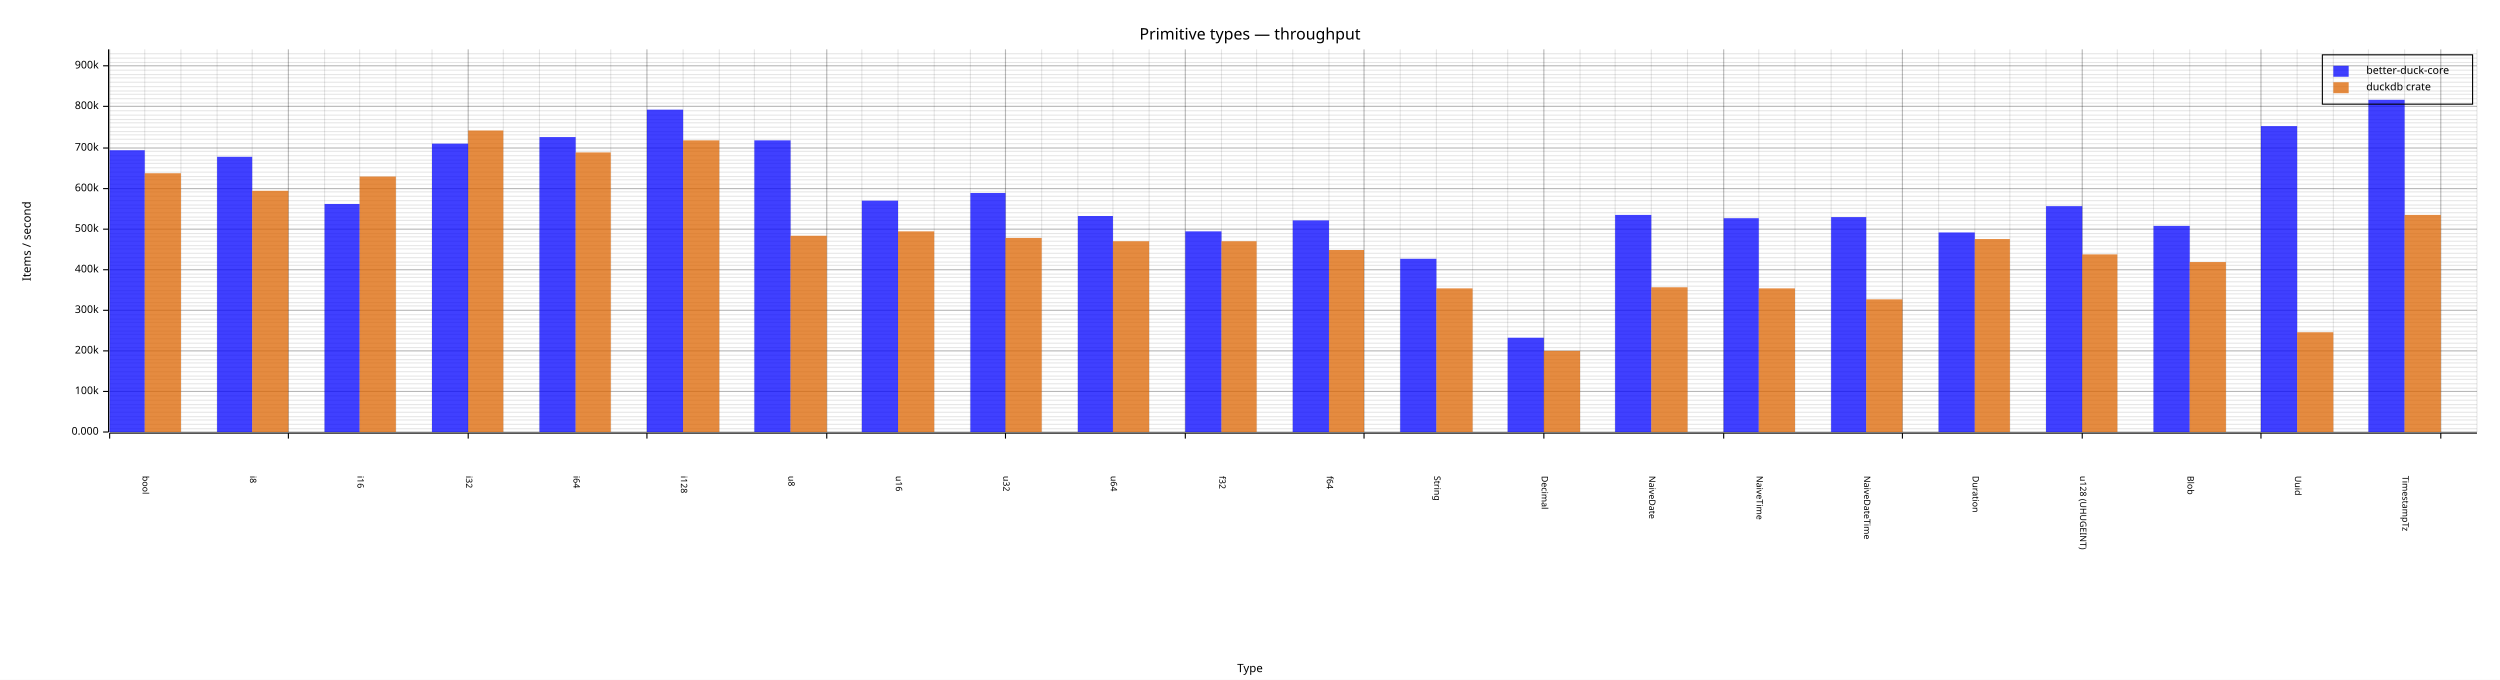
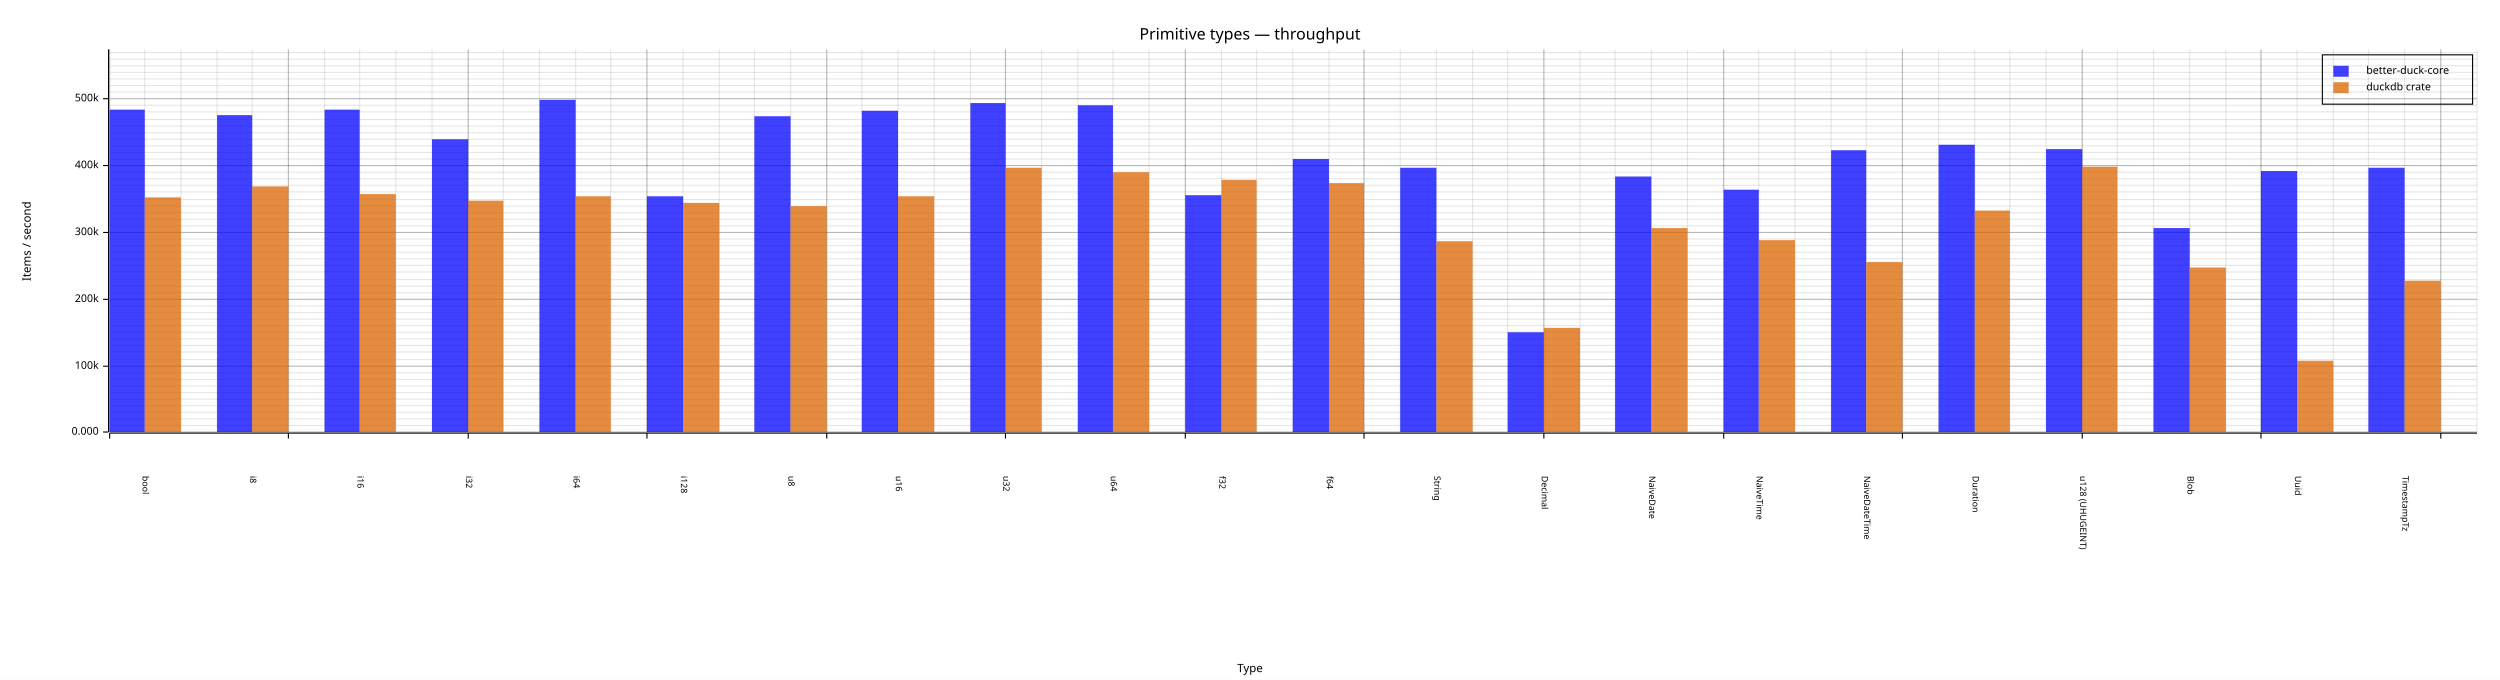
<svg xmlns="http://www.w3.org/2000/svg" width="2280" height="620" viewBox="0 0 2280 620">
  <rect x="0" y="0" width="2280" height="620" opacity="1" fill="#FFFFFF" stroke="none" />
  <text x="1140" y="25" dy="0.76em" text-anchor="middle" font-family="sans-serif" font-size="14.516" opacity="1" fill="#000000">
Primitive types — throughput
</text>
  <line opacity="0.1" stroke="#000000" stroke-width="1" x1="100" y1="394" x2="100" y2="45" />
  <line opacity="0.1" stroke="#000000" stroke-width="1" x1="132" y1="394" x2="132" y2="45" />
  <line opacity="0.1" stroke="#000000" stroke-width="1" x1="165" y1="394" x2="165" y2="45" />
  <line opacity="0.1" stroke="#000000" stroke-width="1" x1="198" y1="394" x2="198" y2="45" />
  <line opacity="0.1" stroke="#000000" stroke-width="1" x1="230" y1="394" x2="230" y2="45" />
  <line opacity="0.1" stroke="#000000" stroke-width="1" x1="263" y1="394" x2="263" y2="45" />
  <line opacity="0.1" stroke="#000000" stroke-width="1" x1="296" y1="394" x2="296" y2="45" />
  <line opacity="0.1" stroke="#000000" stroke-width="1" x1="328" y1="394" x2="328" y2="45" />
  <line opacity="0.1" stroke="#000000" stroke-width="1" x1="361" y1="394" x2="361" y2="45" />
  <line opacity="0.1" stroke="#000000" stroke-width="1" x1="394" y1="394" x2="394" y2="45" />
  <line opacity="0.1" stroke="#000000" stroke-width="1" x1="427" y1="394" x2="427" y2="45" />
  <line opacity="0.1" stroke="#000000" stroke-width="1" x1="459" y1="394" x2="459" y2="45" />
  <line opacity="0.1" stroke="#000000" stroke-width="1" x1="492" y1="394" x2="492" y2="45" />
  <line opacity="0.1" stroke="#000000" stroke-width="1" x1="525" y1="394" x2="525" y2="45" />
  <line opacity="0.1" stroke="#000000" stroke-width="1" x1="557" y1="394" x2="557" y2="45" />
  <line opacity="0.1" stroke="#000000" stroke-width="1" x1="590" y1="394" x2="590" y2="45" />
  <line opacity="0.1" stroke="#000000" stroke-width="1" x1="623" y1="394" x2="623" y2="45" />
  <line opacity="0.1" stroke="#000000" stroke-width="1" x1="656" y1="394" x2="656" y2="45" />
  <line opacity="0.1" stroke="#000000" stroke-width="1" x1="688" y1="394" x2="688" y2="45" />
  <line opacity="0.1" stroke="#000000" stroke-width="1" x1="721" y1="394" x2="721" y2="45" />
  <line opacity="0.1" stroke="#000000" stroke-width="1" x1="754" y1="394" x2="754" y2="45" />
  <line opacity="0.1" stroke="#000000" stroke-width="1" x1="786" y1="394" x2="786" y2="45" />
  <line opacity="0.1" stroke="#000000" stroke-width="1" x1="819" y1="394" x2="819" y2="45" />
  <line opacity="0.1" stroke="#000000" stroke-width="1" x1="852" y1="394" x2="852" y2="45" />
  <line opacity="0.1" stroke="#000000" stroke-width="1" x1="885" y1="394" x2="885" y2="45" />
  <line opacity="0.1" stroke="#000000" stroke-width="1" x1="917" y1="394" x2="917" y2="45" />
  <line opacity="0.1" stroke="#000000" stroke-width="1" x1="950" y1="394" x2="950" y2="45" />
  <line opacity="0.1" stroke="#000000" stroke-width="1" x1="983" y1="394" x2="983" y2="45" />
  <line opacity="0.1" stroke="#000000" stroke-width="1" x1="1015" y1="394" x2="1015" y2="45" />
  <line opacity="0.1" stroke="#000000" stroke-width="1" x1="1048" y1="394" x2="1048" y2="45" />
  <line opacity="0.1" stroke="#000000" stroke-width="1" x1="1081" y1="394" x2="1081" y2="45" />
  <line opacity="0.1" stroke="#000000" stroke-width="1" x1="1114" y1="394" x2="1114" y2="45" />
  <line opacity="0.1" stroke="#000000" stroke-width="1" x1="1146" y1="394" x2="1146" y2="45" />
  <line opacity="0.1" stroke="#000000" stroke-width="1" x1="1179" y1="394" x2="1179" y2="45" />
  <line opacity="0.1" stroke="#000000" stroke-width="1" x1="1212" y1="394" x2="1212" y2="45" />
  <line opacity="0.1" stroke="#000000" stroke-width="1" x1="1244" y1="394" x2="1244" y2="45" />
  <line opacity="0.1" stroke="#000000" stroke-width="1" x1="1277" y1="394" x2="1277" y2="45" />
  <line opacity="0.1" stroke="#000000" stroke-width="1" x1="1310" y1="394" x2="1310" y2="45" />
  <line opacity="0.1" stroke="#000000" stroke-width="1" x1="1343" y1="394" x2="1343" y2="45" />
  <line opacity="0.1" stroke="#000000" stroke-width="1" x1="1375" y1="394" x2="1375" y2="45" />
  <line opacity="0.1" stroke="#000000" stroke-width="1" x1="1408" y1="394" x2="1408" y2="45" />
  <line opacity="0.1" stroke="#000000" stroke-width="1" x1="1441" y1="394" x2="1441" y2="45" />
  <line opacity="0.1" stroke="#000000" stroke-width="1" x1="1473" y1="394" x2="1473" y2="45" />
  <line opacity="0.1" stroke="#000000" stroke-width="1" x1="1506" y1="394" x2="1506" y2="45" />
  <line opacity="0.1" stroke="#000000" stroke-width="1" x1="1539" y1="394" x2="1539" y2="45" />
  <line opacity="0.1" stroke="#000000" stroke-width="1" x1="1572" y1="394" x2="1572" y2="45" />
  <line opacity="0.1" stroke="#000000" stroke-width="1" x1="1604" y1="394" x2="1604" y2="45" />
  <line opacity="0.1" stroke="#000000" stroke-width="1" x1="1637" y1="394" x2="1637" y2="45" />
  <line opacity="0.1" stroke="#000000" stroke-width="1" x1="1670" y1="394" x2="1670" y2="45" />
  <line opacity="0.1" stroke="#000000" stroke-width="1" x1="1702" y1="394" x2="1702" y2="45" />
  <line opacity="0.1" stroke="#000000" stroke-width="1" x1="1735" y1="394" x2="1735" y2="45" />
  <line opacity="0.1" stroke="#000000" stroke-width="1" x1="1768" y1="394" x2="1768" y2="45" />
  <line opacity="0.1" stroke="#000000" stroke-width="1" x1="1801" y1="394" x2="1801" y2="45" />
  <line opacity="0.1" stroke="#000000" stroke-width="1" x1="1833" y1="394" x2="1833" y2="45" />
  <line opacity="0.1" stroke="#000000" stroke-width="1" x1="1866" y1="394" x2="1866" y2="45" />
  <line opacity="0.1" stroke="#000000" stroke-width="1" x1="1899" y1="394" x2="1899" y2="45" />
  <line opacity="0.1" stroke="#000000" stroke-width="1" x1="1931" y1="394" x2="1931" y2="45" />
  <line opacity="0.1" stroke="#000000" stroke-width="1" x1="1964" y1="394" x2="1964" y2="45" />
  <line opacity="0.1" stroke="#000000" stroke-width="1" x1="1997" y1="394" x2="1997" y2="45" />
  <line opacity="0.1" stroke="#000000" stroke-width="1" x1="2030" y1="394" x2="2030" y2="45" />
  <line opacity="0.1" stroke="#000000" stroke-width="1" x1="2062" y1="394" x2="2062" y2="45" />
  <line opacity="0.1" stroke="#000000" stroke-width="1" x1="2095" y1="394" x2="2095" y2="45" />
  <line opacity="0.1" stroke="#000000" stroke-width="1" x1="2128" y1="394" x2="2128" y2="45" />
  <line opacity="0.1" stroke="#000000" stroke-width="1" x1="2160" y1="394" x2="2160" y2="45" />
  <line opacity="0.1" stroke="#000000" stroke-width="1" x1="2193" y1="394" x2="2193" y2="45" />
  <line opacity="0.1" stroke="#000000" stroke-width="1" x1="2226" y1="394" x2="2226" y2="45" />
  <line opacity="0.1" stroke="#000000" stroke-width="1" x1="2259" y1="394" x2="2259" y2="45" />
  <line opacity="0.1" stroke="#000000" stroke-width="1" x1="100" y1="394" x2="2259" y2="394" />
-   <line opacity="0.1" stroke="#000000" stroke-width="1" x1="100" y1="391" x2="2259" y2="391" />
-   <line opacity="0.1" stroke="#000000" stroke-width="1" x1="100" y1="387" x2="2259" y2="387" />
-   <line opacity="0.1" stroke="#000000" stroke-width="1" x1="100" y1="383" x2="2259" y2="383" />
-   <line opacity="0.1" stroke="#000000" stroke-width="1" x1="100" y1="380" x2="2259" y2="380" />
+   <line opacity="0.1" stroke="#000000" stroke-width="1" x1="100" y1="388" x2="2259" y2="388" />
+   <line opacity="0.1" stroke="#000000" stroke-width="1" x1="100" y1="382" x2="2259" y2="382" />
  <line opacity="0.1" stroke="#000000" stroke-width="1" x1="100" y1="376" x2="2259" y2="376" />
-   <line opacity="0.1" stroke="#000000" stroke-width="1" x1="100" y1="372" x2="2259" y2="372" />
-   <line opacity="0.1" stroke="#000000" stroke-width="1" x1="100" y1="369" x2="2259" y2="369" />
-   <line opacity="0.1" stroke="#000000" stroke-width="1" x1="100" y1="365" x2="2259" y2="365" />
-   <line opacity="0.1" stroke="#000000" stroke-width="1" x1="100" y1="361" x2="2259" y2="361" />
-   <line opacity="0.1" stroke="#000000" stroke-width="1" x1="100" y1="357" x2="2259" y2="357" />
-   <line opacity="0.1" stroke="#000000" stroke-width="1" x1="100" y1="354" x2="2259" y2="354" />
-   <line opacity="0.1" stroke="#000000" stroke-width="1" x1="100" y1="350" x2="2259" y2="350" />
+   <line opacity="0.1" stroke="#000000" stroke-width="1" x1="100" y1="370" x2="2259" y2="370" />
+   <line opacity="0.1" stroke="#000000" stroke-width="1" x1="100" y1="364" x2="2259" y2="364" />
+   <line opacity="0.1" stroke="#000000" stroke-width="1" x1="100" y1="358" x2="2259" y2="358" />
+   <line opacity="0.1" stroke="#000000" stroke-width="1" x1="100" y1="352" x2="2259" y2="352" />
  <line opacity="0.1" stroke="#000000" stroke-width="1" x1="100" y1="346" x2="2259" y2="346" />
-   <line opacity="0.1" stroke="#000000" stroke-width="1" x1="100" y1="343" x2="2259" y2="343" />
-   <line opacity="0.1" stroke="#000000" stroke-width="1" x1="100" y1="339" x2="2259" y2="339" />
-   <line opacity="0.1" stroke="#000000" stroke-width="1" x1="100" y1="335" x2="2259" y2="335" />
-   <line opacity="0.1" stroke="#000000" stroke-width="1" x1="100" y1="331" x2="2259" y2="331" />
+   <line opacity="0.1" stroke="#000000" stroke-width="1" x1="100" y1="340" x2="2259" y2="340" />
+   <line opacity="0.1" stroke="#000000" stroke-width="1" x1="100" y1="334" x2="2259" y2="334" />
  <line opacity="0.1" stroke="#000000" stroke-width="1" x1="100" y1="328" x2="2259" y2="328" />
-   <line opacity="0.1" stroke="#000000" stroke-width="1" x1="100" y1="324" x2="2259" y2="324" />
-   <line opacity="0.1" stroke="#000000" stroke-width="1" x1="100" y1="320" x2="2259" y2="320" />
-   <line opacity="0.1" stroke="#000000" stroke-width="1" x1="100" y1="317" x2="2259" y2="317" />
-   <line opacity="0.1" stroke="#000000" stroke-width="1" x1="100" y1="313" x2="2259" y2="313" />
+   <line opacity="0.1" stroke="#000000" stroke-width="1" x1="100" y1="321" x2="2259" y2="321" />
+   <line opacity="0.1" stroke="#000000" stroke-width="1" x1="100" y1="315" x2="2259" y2="315" />
  <line opacity="0.1" stroke="#000000" stroke-width="1" x1="100" y1="309" x2="2259" y2="309" />
-   <line opacity="0.1" stroke="#000000" stroke-width="1" x1="100" y1="305" x2="2259" y2="305" />
-   <line opacity="0.1" stroke="#000000" stroke-width="1" x1="100" y1="302" x2="2259" y2="302" />
-   <line opacity="0.1" stroke="#000000" stroke-width="1" x1="100" y1="298" x2="2259" y2="298" />
-   <line opacity="0.1" stroke="#000000" stroke-width="1" x1="100" y1="294" x2="2259" y2="294" />
+   <line opacity="0.1" stroke="#000000" stroke-width="1" x1="100" y1="303" x2="2259" y2="303" />
+   <line opacity="0.1" stroke="#000000" stroke-width="1" x1="100" y1="297" x2="2259" y2="297" />
  <line opacity="0.1" stroke="#000000" stroke-width="1" x1="100" y1="291" x2="2259" y2="291" />
-   <line opacity="0.1" stroke="#000000" stroke-width="1" x1="100" y1="287" x2="2259" y2="287" />
-   <line opacity="0.1" stroke="#000000" stroke-width="1" x1="100" y1="283" x2="2259" y2="283" />
+   <line opacity="0.1" stroke="#000000" stroke-width="1" x1="100" y1="285" x2="2259" y2="285" />
  <line opacity="0.1" stroke="#000000" stroke-width="1" x1="100" y1="279" x2="2259" y2="279" />
-   <line opacity="0.1" stroke="#000000" stroke-width="1" x1="100" y1="276" x2="2259" y2="276" />
-   <line opacity="0.1" stroke="#000000" stroke-width="1" x1="100" y1="272" x2="2259" y2="272" />
-   <line opacity="0.1" stroke="#000000" stroke-width="1" x1="100" y1="268" x2="2259" y2="268" />
-   <line opacity="0.1" stroke="#000000" stroke-width="1" x1="100" y1="265" x2="2259" y2="265" />
+   <line opacity="0.1" stroke="#000000" stroke-width="1" x1="100" y1="273" x2="2259" y2="273" />
+   <line opacity="0.1" stroke="#000000" stroke-width="1" x1="100" y1="267" x2="2259" y2="267" />
  <line opacity="0.1" stroke="#000000" stroke-width="1" x1="100" y1="261" x2="2259" y2="261" />
-   <line opacity="0.1" stroke="#000000" stroke-width="1" x1="100" y1="257" x2="2259" y2="257" />
-   <line opacity="0.1" stroke="#000000" stroke-width="1" x1="100" y1="253" x2="2259" y2="253" />
-   <line opacity="0.1" stroke="#000000" stroke-width="1" x1="100" y1="250" x2="2259" y2="250" />
-   <line opacity="0.1" stroke="#000000" stroke-width="1" x1="100" y1="246" x2="2259" y2="246" />
+   <line opacity="0.1" stroke="#000000" stroke-width="1" x1="100" y1="255" x2="2259" y2="255" />
+   <line opacity="0.1" stroke="#000000" stroke-width="1" x1="100" y1="248" x2="2259" y2="248" />
  <line opacity="0.1" stroke="#000000" stroke-width="1" x1="100" y1="242" x2="2259" y2="242" />
-   <line opacity="0.1" stroke="#000000" stroke-width="1" x1="100" y1="239" x2="2259" y2="239" />
-   <line opacity="0.1" stroke="#000000" stroke-width="1" x1="100" y1="235" x2="2259" y2="235" />
-   <line opacity="0.1" stroke="#000000" stroke-width="1" x1="100" y1="231" x2="2259" y2="231" />
-   <line opacity="0.1" stroke="#000000" stroke-width="1" x1="100" y1="227" x2="2259" y2="227" />
+   <line opacity="0.1" stroke="#000000" stroke-width="1" x1="100" y1="236" x2="2259" y2="236" />
+   <line opacity="0.1" stroke="#000000" stroke-width="1" x1="100" y1="230" x2="2259" y2="230" />
  <line opacity="0.1" stroke="#000000" stroke-width="1" x1="100" y1="224" x2="2259" y2="224" />
-   <line opacity="0.1" stroke="#000000" stroke-width="1" x1="100" y1="220" x2="2259" y2="220" />
-   <line opacity="0.1" stroke="#000000" stroke-width="1" x1="100" y1="216" x2="2259" y2="216" />
-   <line opacity="0.1" stroke="#000000" stroke-width="1" x1="100" y1="213" x2="2259" y2="213" />
-   <line opacity="0.1" stroke="#000000" stroke-width="1" x1="100" y1="209" x2="2259" y2="209" />
-   <line opacity="0.1" stroke="#000000" stroke-width="1" x1="100" y1="205" x2="2259" y2="205" />
-   <line opacity="0.1" stroke="#000000" stroke-width="1" x1="100" y1="201" x2="2259" y2="201" />
-   <line opacity="0.1" stroke="#000000" stroke-width="1" x1="100" y1="198" x2="2259" y2="198" />
+   <line opacity="0.1" stroke="#000000" stroke-width="1" x1="100" y1="218" x2="2259" y2="218" />
+   <line opacity="0.1" stroke="#000000" stroke-width="1" x1="100" y1="212" x2="2259" y2="212" />
+   <line opacity="0.1" stroke="#000000" stroke-width="1" x1="100" y1="206" x2="2259" y2="206" />
+   <line opacity="0.1" stroke="#000000" stroke-width="1" x1="100" y1="200" x2="2259" y2="200" />
  <line opacity="0.1" stroke="#000000" stroke-width="1" x1="100" y1="194" x2="2259" y2="194" />
-   <line opacity="0.1" stroke="#000000" stroke-width="1" x1="100" y1="190" x2="2259" y2="190" />
-   <line opacity="0.1" stroke="#000000" stroke-width="1" x1="100" y1="187" x2="2259" y2="187" />
-   <line opacity="0.1" stroke="#000000" stroke-width="1" x1="100" y1="183" x2="2259" y2="183" />
-   <line opacity="0.1" stroke="#000000" stroke-width="1" x1="100" y1="179" x2="2259" y2="179" />
+   <line opacity="0.1" stroke="#000000" stroke-width="1" x1="100" y1="188" x2="2259" y2="188" />
+   <line opacity="0.1" stroke="#000000" stroke-width="1" x1="100" y1="182" x2="2259" y2="182" />
  <line opacity="0.1" stroke="#000000" stroke-width="1" x1="100" y1="175" x2="2259" y2="175" />
-   <line opacity="0.1" stroke="#000000" stroke-width="1" x1="100" y1="172" x2="2259" y2="172" />
-   <line opacity="0.1" stroke="#000000" stroke-width="1" x1="100" y1="168" x2="2259" y2="168" />
-   <line opacity="0.1" stroke="#000000" stroke-width="1" x1="100" y1="164" x2="2259" y2="164" />
-   <line opacity="0.1" stroke="#000000" stroke-width="1" x1="100" y1="161" x2="2259" y2="161" />
+   <line opacity="0.1" stroke="#000000" stroke-width="1" x1="100" y1="169" x2="2259" y2="169" />
+   <line opacity="0.1" stroke="#000000" stroke-width="1" x1="100" y1="163" x2="2259" y2="163" />
  <line opacity="0.1" stroke="#000000" stroke-width="1" x1="100" y1="157" x2="2259" y2="157" />
-   <line opacity="0.1" stroke="#000000" stroke-width="1" x1="100" y1="153" x2="2259" y2="153" />
-   <line opacity="0.1" stroke="#000000" stroke-width="1" x1="100" y1="149" x2="2259" y2="149" />
-   <line opacity="0.1" stroke="#000000" stroke-width="1" x1="100" y1="146" x2="2259" y2="146" />
-   <line opacity="0.1" stroke="#000000" stroke-width="1" x1="100" y1="142" x2="2259" y2="142" />
-   <line opacity="0.1" stroke="#000000" stroke-width="1" x1="100" y1="138" x2="2259" y2="138" />
-   <line opacity="0.1" stroke="#000000" stroke-width="1" x1="100" y1="135" x2="2259" y2="135" />
-   <line opacity="0.1" stroke="#000000" stroke-width="1" x1="100" y1="131" x2="2259" y2="131" />
+   <line opacity="0.1" stroke="#000000" stroke-width="1" x1="100" y1="151" x2="2259" y2="151" />
+   <line opacity="0.1" stroke="#000000" stroke-width="1" x1="100" y1="145" x2="2259" y2="145" />
+   <line opacity="0.1" stroke="#000000" stroke-width="1" x1="100" y1="139" x2="2259" y2="139" />
+   <line opacity="0.1" stroke="#000000" stroke-width="1" x1="100" y1="133" x2="2259" y2="133" />
  <line opacity="0.1" stroke="#000000" stroke-width="1" x1="100" y1="127" x2="2259" y2="127" />
-   <line opacity="0.1" stroke="#000000" stroke-width="1" x1="100" y1="123" x2="2259" y2="123" />
-   <line opacity="0.1" stroke="#000000" stroke-width="1" x1="100" y1="120" x2="2259" y2="120" />
-   <line opacity="0.1" stroke="#000000" stroke-width="1" x1="100" y1="116" x2="2259" y2="116" />
-   <line opacity="0.1" stroke="#000000" stroke-width="1" x1="100" y1="112" x2="2259" y2="112" />
+   <line opacity="0.1" stroke="#000000" stroke-width="1" x1="100" y1="121" x2="2259" y2="121" />
+   <line opacity="0.1" stroke="#000000" stroke-width="1" x1="100" y1="115" x2="2259" y2="115" />
  <line opacity="0.1" stroke="#000000" stroke-width="1" x1="100" y1="109" x2="2259" y2="109" />
-   <line opacity="0.1" stroke="#000000" stroke-width="1" x1="100" y1="105" x2="2259" y2="105" />
-   <line opacity="0.1" stroke="#000000" stroke-width="1" x1="100" y1="101" x2="2259" y2="101" />
-   <line opacity="0.1" stroke="#000000" stroke-width="1" x1="100" y1="97" x2="2259" y2="97" />
-   <line opacity="0.1" stroke="#000000" stroke-width="1" x1="100" y1="94" x2="2259" y2="94" />
+   <line opacity="0.1" stroke="#000000" stroke-width="1" x1="100" y1="102" x2="2259" y2="102" />
+   <line opacity="0.1" stroke="#000000" stroke-width="1" x1="100" y1="96" x2="2259" y2="96" />
  <line opacity="0.1" stroke="#000000" stroke-width="1" x1="100" y1="90" x2="2259" y2="90" />
-   <line opacity="0.1" stroke="#000000" stroke-width="1" x1="100" y1="86" x2="2259" y2="86" />
-   <line opacity="0.1" stroke="#000000" stroke-width="1" x1="100" y1="83" x2="2259" y2="83" />
-   <line opacity="0.1" stroke="#000000" stroke-width="1" x1="100" y1="79" x2="2259" y2="79" />
-   <line opacity="0.1" stroke="#000000" stroke-width="1" x1="100" y1="75" x2="2259" y2="75" />
-   <line opacity="0.1" stroke="#000000" stroke-width="1" x1="100" y1="71" x2="2259" y2="71" />
-   <line opacity="0.1" stroke="#000000" stroke-width="1" x1="100" y1="68" x2="2259" y2="68" />
-   <line opacity="0.1" stroke="#000000" stroke-width="1" x1="100" y1="64" x2="2259" y2="64" />
+   <line opacity="0.1" stroke="#000000" stroke-width="1" x1="100" y1="84" x2="2259" y2="84" />
+   <line opacity="0.1" stroke="#000000" stroke-width="1" x1="100" y1="78" x2="2259" y2="78" />
+   <line opacity="0.1" stroke="#000000" stroke-width="1" x1="100" y1="72" x2="2259" y2="72" />
+   <line opacity="0.1" stroke="#000000" stroke-width="1" x1="100" y1="66" x2="2259" y2="66" />
  <line opacity="0.1" stroke="#000000" stroke-width="1" x1="100" y1="60" x2="2259" y2="60" />
-   <line opacity="0.1" stroke="#000000" stroke-width="1" x1="100" y1="57" x2="2259" y2="57" />
-   <line opacity="0.1" stroke="#000000" stroke-width="1" x1="100" y1="53" x2="2259" y2="53" />
-   <line opacity="0.1" stroke="#000000" stroke-width="1" x1="100" y1="49" x2="2259" y2="49" />
+   <line opacity="0.1" stroke="#000000" stroke-width="1" x1="100" y1="54" x2="2259" y2="54" />
+   <line opacity="0.1" stroke="#000000" stroke-width="1" x1="100" y1="48" x2="2259" y2="48" />
  <text x="20" y="220" dy="0.76em" text-anchor="middle" font-family="sans-serif" font-size="10.484" opacity="1" fill="#000000" transform="rotate(270, 20, 220)">
Items / second
</text>
  <line opacity="0.2" stroke="#000000" stroke-width="1" x1="100" y1="394" x2="100" y2="45" />
  <line opacity="0.2" stroke="#000000" stroke-width="1" x1="263" y1="394" x2="263" y2="45" />
  <line opacity="0.2" stroke="#000000" stroke-width="1" x1="427" y1="394" x2="427" y2="45" />
  <line opacity="0.2" stroke="#000000" stroke-width="1" x1="590" y1="394" x2="590" y2="45" />
  <line opacity="0.2" stroke="#000000" stroke-width="1" x1="754" y1="394" x2="754" y2="45" />
  <line opacity="0.2" stroke="#000000" stroke-width="1" x1="917" y1="394" x2="917" y2="45" />
  <line opacity="0.2" stroke="#000000" stroke-width="1" x1="1081" y1="394" x2="1081" y2="45" />
  <line opacity="0.2" stroke="#000000" stroke-width="1" x1="1244" y1="394" x2="1244" y2="45" />
  <line opacity="0.2" stroke="#000000" stroke-width="1" x1="1408" y1="394" x2="1408" y2="45" />
  <line opacity="0.2" stroke="#000000" stroke-width="1" x1="1572" y1="394" x2="1572" y2="45" />
  <line opacity="0.2" stroke="#000000" stroke-width="1" x1="1735" y1="394" x2="1735" y2="45" />
  <line opacity="0.2" stroke="#000000" stroke-width="1" x1="1899" y1="394" x2="1899" y2="45" />
  <line opacity="0.2" stroke="#000000" stroke-width="1" x1="2062" y1="394" x2="2062" y2="45" />
  <line opacity="0.2" stroke="#000000" stroke-width="1" x1="2226" y1="394" x2="2226" y2="45" />
  <line opacity="0.2" stroke="#000000" stroke-width="1" x1="100" y1="394" x2="2259" y2="394" />
-   <line opacity="0.2" stroke="#000000" stroke-width="1" x1="100" y1="357" x2="2259" y2="357" />
-   <line opacity="0.2" stroke="#000000" stroke-width="1" x1="100" y1="320" x2="2259" y2="320" />
-   <line opacity="0.2" stroke="#000000" stroke-width="1" x1="100" y1="283" x2="2259" y2="283" />
-   <line opacity="0.2" stroke="#000000" stroke-width="1" x1="100" y1="246" x2="2259" y2="246" />
-   <line opacity="0.2" stroke="#000000" stroke-width="1" x1="100" y1="209" x2="2259" y2="209" />
-   <line opacity="0.2" stroke="#000000" stroke-width="1" x1="100" y1="172" x2="2259" y2="172" />
-   <line opacity="0.2" stroke="#000000" stroke-width="1" x1="100" y1="135" x2="2259" y2="135" />
-   <line opacity="0.2" stroke="#000000" stroke-width="1" x1="100" y1="97" x2="2259" y2="97" />
-   <line opacity="0.2" stroke="#000000" stroke-width="1" x1="100" y1="60" x2="2259" y2="60" />
+   <line opacity="0.2" stroke="#000000" stroke-width="1" x1="100" y1="334" x2="2259" y2="334" />
+   <line opacity="0.2" stroke="#000000" stroke-width="1" x1="100" y1="273" x2="2259" y2="273" />
+   <line opacity="0.2" stroke="#000000" stroke-width="1" x1="100" y1="212" x2="2259" y2="212" />
+   <line opacity="0.2" stroke="#000000" stroke-width="1" x1="100" y1="151" x2="2259" y2="151" />
+   <line opacity="0.2" stroke="#000000" stroke-width="1" x1="100" y1="90" x2="2259" y2="90" />
  <polyline fill="none" opacity="1" stroke="#000000" stroke-width="1" points="99,45 99,394 " />
  <text x="90" y="394" dy="0.5ex" text-anchor="end" font-family="sans-serif" font-size="9.677" opacity="1" fill="#000000">
0.000
</text>
  <polyline fill="none" opacity="1" stroke="#000000" stroke-width="1" points="94,394 99,394 " />
-   <text x="90" y="357" dy="0.5ex" text-anchor="end" font-family="sans-serif" font-size="9.677" opacity="1" fill="#000000">
+   <text x="90" y="334" dy="0.5ex" text-anchor="end" font-family="sans-serif" font-size="9.677" opacity="1" fill="#000000">
100k
</text>
-   <polyline fill="none" opacity="1" stroke="#000000" stroke-width="1" points="94,357 99,357 " />
-   <text x="90" y="320" dy="0.5ex" text-anchor="end" font-family="sans-serif" font-size="9.677" opacity="1" fill="#000000">
+   <polyline fill="none" opacity="1" stroke="#000000" stroke-width="1" points="94,334 99,334 " />
+   <text x="90" y="273" dy="0.5ex" text-anchor="end" font-family="sans-serif" font-size="9.677" opacity="1" fill="#000000">
200k
</text>
-   <polyline fill="none" opacity="1" stroke="#000000" stroke-width="1" points="94,320 99,320 " />
-   <text x="90" y="283" dy="0.5ex" text-anchor="end" font-family="sans-serif" font-size="9.677" opacity="1" fill="#000000">
+   <polyline fill="none" opacity="1" stroke="#000000" stroke-width="1" points="94,273 99,273 " />
+   <text x="90" y="212" dy="0.5ex" text-anchor="end" font-family="sans-serif" font-size="9.677" opacity="1" fill="#000000">
300k
</text>
-   <polyline fill="none" opacity="1" stroke="#000000" stroke-width="1" points="94,283 99,283 " />
-   <text x="90" y="246" dy="0.5ex" text-anchor="end" font-family="sans-serif" font-size="9.677" opacity="1" fill="#000000">
+   <polyline fill="none" opacity="1" stroke="#000000" stroke-width="1" points="94,212 99,212 " />
+   <text x="90" y="151" dy="0.5ex" text-anchor="end" font-family="sans-serif" font-size="9.677" opacity="1" fill="#000000">
400k
</text>
-   <polyline fill="none" opacity="1" stroke="#000000" stroke-width="1" points="94,246 99,246 " />
-   <text x="90" y="209" dy="0.5ex" text-anchor="end" font-family="sans-serif" font-size="9.677" opacity="1" fill="#000000">
+   <polyline fill="none" opacity="1" stroke="#000000" stroke-width="1" points="94,151 99,151 " />
+   <text x="90" y="90" dy="0.5ex" text-anchor="end" font-family="sans-serif" font-size="9.677" opacity="1" fill="#000000">
500k
</text>
-   <polyline fill="none" opacity="1" stroke="#000000" stroke-width="1" points="94,209 99,209 " />
-   <text x="90" y="172" dy="0.5ex" text-anchor="end" font-family="sans-serif" font-size="9.677" opacity="1" fill="#000000">
- 600k
- </text>
-   <polyline fill="none" opacity="1" stroke="#000000" stroke-width="1" points="94,172 99,172 " />
-   <text x="90" y="135" dy="0.5ex" text-anchor="end" font-family="sans-serif" font-size="9.677" opacity="1" fill="#000000">
- 700k
- </text>
-   <polyline fill="none" opacity="1" stroke="#000000" stroke-width="1" points="94,135 99,135 " />
-   <text x="90" y="97" dy="0.5ex" text-anchor="end" font-family="sans-serif" font-size="9.677" opacity="1" fill="#000000">
- 800k
- </text>
-   <polyline fill="none" opacity="1" stroke="#000000" stroke-width="1" points="94,97 99,97 " />
-   <text x="90" y="60" dy="0.5ex" text-anchor="end" font-family="sans-serif" font-size="9.677" opacity="1" fill="#000000">
- 900k
- </text>
-   <polyline fill="none" opacity="1" stroke="#000000" stroke-width="1" points="94,60 99,60 " />
+   <polyline fill="none" opacity="1" stroke="#000000" stroke-width="1" points="94,90 99,90 " />
  <polyline fill="none" opacity="1" stroke="#000000" stroke-width="1" points="100,395 2259,395 " />
  <text x="100" y="405" dy="0.76em" text-anchor="middle" font-family="sans-serif" font-size="9.677" opacity="1" fill="#000000">

</text>
  <polyline fill="none" opacity="1" stroke="#000000" stroke-width="1" points="100,395 100,400 " />
  <text x="263" y="405" dy="0.76em" text-anchor="middle" font-family="sans-serif" font-size="9.677" opacity="1" fill="#000000">

</text>
  <polyline fill="none" opacity="1" stroke="#000000" stroke-width="1" points="263,395 263,400 " />
  <text x="427" y="405" dy="0.76em" text-anchor="middle" font-family="sans-serif" font-size="9.677" opacity="1" fill="#000000">

</text>
  <polyline fill="none" opacity="1" stroke="#000000" stroke-width="1" points="427,395 427,400 " />
  <text x="590" y="405" dy="0.76em" text-anchor="middle" font-family="sans-serif" font-size="9.677" opacity="1" fill="#000000">

</text>
  <polyline fill="none" opacity="1" stroke="#000000" stroke-width="1" points="590,395 590,400 " />
  <text x="754" y="405" dy="0.76em" text-anchor="middle" font-family="sans-serif" font-size="9.677" opacity="1" fill="#000000">

</text>
  <polyline fill="none" opacity="1" stroke="#000000" stroke-width="1" points="754,395 754,400 " />
  <text x="917" y="405" dy="0.76em" text-anchor="middle" font-family="sans-serif" font-size="9.677" opacity="1" fill="#000000">

</text>
  <polyline fill="none" opacity="1" stroke="#000000" stroke-width="1" points="917,395 917,400 " />
  <text x="1081" y="405" dy="0.76em" text-anchor="middle" font-family="sans-serif" font-size="9.677" opacity="1" fill="#000000">

</text>
  <polyline fill="none" opacity="1" stroke="#000000" stroke-width="1" points="1081,395 1081,400 " />
  <text x="1244" y="405" dy="0.76em" text-anchor="middle" font-family="sans-serif" font-size="9.677" opacity="1" fill="#000000">

</text>
  <polyline fill="none" opacity="1" stroke="#000000" stroke-width="1" points="1244,395 1244,400 " />
  <text x="1408" y="405" dy="0.76em" text-anchor="middle" font-family="sans-serif" font-size="9.677" opacity="1" fill="#000000">

</text>
  <polyline fill="none" opacity="1" stroke="#000000" stroke-width="1" points="1408,395 1408,400 " />
  <text x="1572" y="405" dy="0.76em" text-anchor="middle" font-family="sans-serif" font-size="9.677" opacity="1" fill="#000000">

</text>
  <polyline fill="none" opacity="1" stroke="#000000" stroke-width="1" points="1572,395 1572,400 " />
  <text x="1735" y="405" dy="0.76em" text-anchor="middle" font-family="sans-serif" font-size="9.677" opacity="1" fill="#000000">

</text>
  <polyline fill="none" opacity="1" stroke="#000000" stroke-width="1" points="1735,395 1735,400 " />
  <text x="1899" y="405" dy="0.76em" text-anchor="middle" font-family="sans-serif" font-size="9.677" opacity="1" fill="#000000">

</text>
  <polyline fill="none" opacity="1" stroke="#000000" stroke-width="1" points="1899,395 1899,400 " />
  <text x="2062" y="405" dy="0.76em" text-anchor="middle" font-family="sans-serif" font-size="9.677" opacity="1" fill="#000000">

</text>
  <polyline fill="none" opacity="1" stroke="#000000" stroke-width="1" points="2062,395 2062,400 " />
  <text x="2226" y="405" dy="0.76em" text-anchor="middle" font-family="sans-serif" font-size="9.677" opacity="1" fill="#000000">

</text>
  <polyline fill="none" opacity="1" stroke="#000000" stroke-width="1" points="2226,395 2226,400 " />
-   <rect x="100" y="137" width="32" height="257" opacity="0.75" fill="#0000FF" stroke="none" />
-   <rect x="198" y="143" width="32" height="251" opacity="0.75" fill="#0000FF" stroke="none" />
-   <rect x="296" y="186" width="32" height="208" opacity="0.75" fill="#0000FF" stroke="none" />
-   <rect x="394" y="131" width="33" height="263" opacity="0.75" fill="#0000FF" stroke="none" />
-   <rect x="492" y="125" width="33" height="269" opacity="0.75" fill="#0000FF" stroke="none" />
-   <rect x="590" y="100" width="33" height="294" opacity="0.75" fill="#0000FF" stroke="none" />
-   <rect x="688" y="128" width="33" height="266" opacity="0.75" fill="#0000FF" stroke="none" />
-   <rect x="786" y="183" width="33" height="211" opacity="0.75" fill="#0000FF" stroke="none" />
-   <rect x="885" y="176" width="32" height="218" opacity="0.75" fill="#0000FF" stroke="none" />
-   <rect x="983" y="197" width="32" height="197" opacity="0.75" fill="#0000FF" stroke="none" />
-   <rect x="1081" y="211" width="33" height="183" opacity="0.75" fill="#0000FF" stroke="none" />
-   <rect x="1179" y="201" width="33" height="193" opacity="0.75" fill="#0000FF" stroke="none" />
-   <rect x="1277" y="236" width="33" height="158" opacity="0.75" fill="#0000FF" stroke="none" />
-   <rect x="1375" y="308" width="33" height="86" opacity="0.75" fill="#0000FF" stroke="none" />
-   <rect x="1473" y="196" width="33" height="198" opacity="0.75" fill="#0000FF" stroke="none" />
-   <rect x="1572" y="199" width="32" height="195" opacity="0.75" fill="#0000FF" stroke="none" />
-   <rect x="1670" y="198" width="32" height="196" opacity="0.75" fill="#0000FF" stroke="none" />
-   <rect x="1768" y="212" width="33" height="182" opacity="0.75" fill="#0000FF" stroke="none" />
-   <rect x="1866" y="188" width="33" height="206" opacity="0.75" fill="#0000FF" stroke="none" />
-   <rect x="1964" y="206" width="33" height="188" opacity="0.75" fill="#0000FF" stroke="none" />
-   <rect x="2062" y="115" width="33" height="279" opacity="0.75" fill="#0000FF" stroke="none" />
-   <rect x="2160" y="91" width="33" height="303" opacity="0.75" fill="#0000FF" stroke="none" />
-   <rect x="132" y="158" width="33" height="236" opacity="0.75" fill="#DC6400" stroke="none" />
-   <rect x="230" y="174" width="33" height="220" opacity="0.75" fill="#DC6400" stroke="none" />
-   <rect x="328" y="161" width="33" height="233" opacity="0.75" fill="#DC6400" stroke="none" />
-   <rect x="427" y="119" width="32" height="275" opacity="0.75" fill="#DC6400" stroke="none" />
-   <rect x="525" y="139" width="32" height="255" opacity="0.75" fill="#DC6400" stroke="none" />
-   <rect x="623" y="128" width="33" height="266" opacity="0.75" fill="#DC6400" stroke="none" />
-   <rect x="721" y="215" width="33" height="179" opacity="0.75" fill="#DC6400" stroke="none" />
-   <rect x="819" y="211" width="33" height="183" opacity="0.75" fill="#DC6400" stroke="none" />
-   <rect x="917" y="217" width="33" height="177" opacity="0.75" fill="#DC6400" stroke="none" />
-   <rect x="1015" y="220" width="33" height="174" opacity="0.75" fill="#DC6400" stroke="none" />
-   <rect x="1114" y="220" width="32" height="174" opacity="0.75" fill="#DC6400" stroke="none" />
-   <rect x="1212" y="228" width="32" height="166" opacity="0.75" fill="#DC6400" stroke="none" />
-   <rect x="1310" y="263" width="33" height="131" opacity="0.75" fill="#DC6400" stroke="none" />
-   <rect x="1408" y="320" width="33" height="74" opacity="0.75" fill="#DC6400" stroke="none" />
-   <rect x="1506" y="262" width="33" height="132" opacity="0.75" fill="#DC6400" stroke="none" />
-   <rect x="1604" y="263" width="33" height="131" opacity="0.75" fill="#DC6400" stroke="none" />
-   <rect x="1702" y="273" width="33" height="121" opacity="0.75" fill="#DC6400" stroke="none" />
-   <rect x="1801" y="218" width="32" height="176" opacity="0.75" fill="#DC6400" stroke="none" />
-   <rect x="1899" y="232" width="32" height="162" opacity="0.75" fill="#DC6400" stroke="none" />
-   <rect x="1997" y="239" width="33" height="155" opacity="0.75" fill="#DC6400" stroke="none" />
-   <rect x="2095" y="303" width="33" height="91" opacity="0.75" fill="#DC6400" stroke="none" />
-   <rect x="2193" y="196" width="33" height="198" opacity="0.75" fill="#DC6400" stroke="none" />
+   <rect x="100" y="100" width="32" height="294" opacity="0.75" fill="#0000FF" stroke="none" />
+   <rect x="198" y="105" width="32" height="289" opacity="0.75" fill="#0000FF" stroke="none" />
+   <rect x="296" y="100" width="32" height="294" opacity="0.75" fill="#0000FF" stroke="none" />
+   <rect x="394" y="127" width="33" height="267" opacity="0.75" fill="#0000FF" stroke="none" />
+   <rect x="492" y="91" width="33" height="303" opacity="0.75" fill="#0000FF" stroke="none" />
+   <rect x="590" y="179" width="33" height="215" opacity="0.75" fill="#0000FF" stroke="none" />
+   <rect x="688" y="106" width="33" height="288" opacity="0.75" fill="#0000FF" stroke="none" />
+   <rect x="786" y="101" width="33" height="293" opacity="0.75" fill="#0000FF" stroke="none" />
+   <rect x="885" y="94" width="32" height="300" opacity="0.75" fill="#0000FF" stroke="none" />
+   <rect x="983" y="96" width="32" height="298" opacity="0.75" fill="#0000FF" stroke="none" />
+   <rect x="1081" y="178" width="33" height="216" opacity="0.75" fill="#0000FF" stroke="none" />
+   <rect x="1179" y="145" width="33" height="249" opacity="0.75" fill="#0000FF" stroke="none" />
+   <rect x="1277" y="153" width="33" height="241" opacity="0.75" fill="#0000FF" stroke="none" />
+   <rect x="1375" y="303" width="33" height="91" opacity="0.75" fill="#0000FF" stroke="none" />
+   <rect x="1473" y="161" width="33" height="233" opacity="0.75" fill="#0000FF" stroke="none" />
+   <rect x="1572" y="173" width="32" height="221" opacity="0.75" fill="#0000FF" stroke="none" />
+   <rect x="1670" y="137" width="32" height="257" opacity="0.75" fill="#0000FF" stroke="none" />
+   <rect x="1768" y="132" width="33" height="262" opacity="0.75" fill="#0000FF" stroke="none" />
+   <rect x="1866" y="136" width="33" height="258" opacity="0.75" fill="#0000FF" stroke="none" />
+   <rect x="1964" y="208" width="33" height="186" opacity="0.75" fill="#0000FF" stroke="none" />
+   <rect x="2062" y="156" width="33" height="238" opacity="0.75" fill="#0000FF" stroke="none" />
+   <rect x="2160" y="153" width="33" height="241" opacity="0.75" fill="#0000FF" stroke="none" />
+   <rect x="132" y="180" width="33" height="214" opacity="0.75" fill="#DC6400" stroke="none" />
+   <rect x="230" y="170" width="33" height="224" opacity="0.75" fill="#DC6400" stroke="none" />
+   <rect x="328" y="177" width="33" height="217" opacity="0.75" fill="#DC6400" stroke="none" />
+   <rect x="427" y="183" width="32" height="211" opacity="0.75" fill="#DC6400" stroke="none" />
+   <rect x="525" y="179" width="32" height="215" opacity="0.75" fill="#DC6400" stroke="none" />
+   <rect x="623" y="185" width="33" height="209" opacity="0.75" fill="#DC6400" stroke="none" />
+   <rect x="721" y="188" width="33" height="206" opacity="0.75" fill="#DC6400" stroke="none" />
+   <rect x="819" y="179" width="33" height="215" opacity="0.75" fill="#DC6400" stroke="none" />
+   <rect x="917" y="153" width="33" height="241" opacity="0.75" fill="#DC6400" stroke="none" />
+   <rect x="1015" y="157" width="33" height="237" opacity="0.75" fill="#DC6400" stroke="none" />
+   <rect x="1114" y="164" width="32" height="230" opacity="0.75" fill="#DC6400" stroke="none" />
+   <rect x="1212" y="167" width="32" height="227" opacity="0.75" fill="#DC6400" stroke="none" />
+   <rect x="1310" y="220" width="33" height="174" opacity="0.75" fill="#DC6400" stroke="none" />
+   <rect x="1408" y="299" width="33" height="95" opacity="0.75" fill="#DC6400" stroke="none" />
+   <rect x="1506" y="208" width="33" height="186" opacity="0.75" fill="#DC6400" stroke="none" />
+   <rect x="1604" y="219" width="33" height="175" opacity="0.75" fill="#DC6400" stroke="none" />
+   <rect x="1702" y="239" width="33" height="155" opacity="0.75" fill="#DC6400" stroke="none" />
+   <rect x="1801" y="192" width="32" height="202" opacity="0.75" fill="#DC6400" stroke="none" />
+   <rect x="1899" y="152" width="32" height="242" opacity="0.75" fill="#DC6400" stroke="none" />
+   <rect x="1997" y="244" width="33" height="150" opacity="0.75" fill="#DC6400" stroke="none" />
+   <rect x="2095" y="329" width="33" height="65" opacity="0.75" fill="#DC6400" stroke="none" />
+   <rect x="2193" y="256" width="33" height="138" opacity="0.75" fill="#DC6400" stroke="none" />
  <rect x="2118" y="50" width="137" height="45" opacity="1" fill="none" stroke="#000000" />
  <text x="2158" y="60" dy="0.76em" text-anchor="start" font-family="sans-serif" font-size="9.677" opacity="1" fill="#000000">
better-duck-core
</text>
  <text x="2158" y="75" dy="0.76em" text-anchor="start" font-family="sans-serif" font-size="9.677" opacity="1" fill="#000000">
duckdb crate
</text>
  <rect x="2128" y="60" width="14" height="10" opacity="0.75" fill="#0000FF" stroke="none" />
  <rect x="2128" y="75" width="14" height="10" opacity="0.75" fill="#DC6400" stroke="none" />
  <text x="132" y="434" dy="0.5ex" text-anchor="start" font-family="sans-serif" font-size="8.065" opacity="1" fill="#000000" transform="rotate(90, 132, 434)">
bool
</text>
  <text x="230" y="434" dy="0.5ex" text-anchor="start" font-family="sans-serif" font-size="8.065" opacity="1" fill="#000000" transform="rotate(90, 230, 434)">
i8
</text>
  <text x="328" y="434" dy="0.5ex" text-anchor="start" font-family="sans-serif" font-size="8.065" opacity="1" fill="#000000" transform="rotate(90, 328, 434)">
i16
</text>
  <text x="427" y="434" dy="0.5ex" text-anchor="start" font-family="sans-serif" font-size="8.065" opacity="1" fill="#000000" transform="rotate(90, 427, 434)">
i32
</text>
  <text x="525" y="434" dy="0.5ex" text-anchor="start" font-family="sans-serif" font-size="8.065" opacity="1" fill="#000000" transform="rotate(90, 525, 434)">
i64
</text>
  <text x="623" y="434" dy="0.5ex" text-anchor="start" font-family="sans-serif" font-size="8.065" opacity="1" fill="#000000" transform="rotate(90, 623, 434)">
i128
</text>
  <text x="721" y="434" dy="0.5ex" text-anchor="start" font-family="sans-serif" font-size="8.065" opacity="1" fill="#000000" transform="rotate(90, 721, 434)">
u8
</text>
  <text x="819" y="434" dy="0.5ex" text-anchor="start" font-family="sans-serif" font-size="8.065" opacity="1" fill="#000000" transform="rotate(90, 819, 434)">
u16
</text>
  <text x="917" y="434" dy="0.5ex" text-anchor="start" font-family="sans-serif" font-size="8.065" opacity="1" fill="#000000" transform="rotate(90, 917, 434)">
u32
</text>
  <text x="1015" y="434" dy="0.5ex" text-anchor="start" font-family="sans-serif" font-size="8.065" opacity="1" fill="#000000" transform="rotate(90, 1015, 434)">
u64
</text>
  <text x="1114" y="434" dy="0.5ex" text-anchor="start" font-family="sans-serif" font-size="8.065" opacity="1" fill="#000000" transform="rotate(90, 1114, 434)">
f32
</text>
  <text x="1212" y="434" dy="0.5ex" text-anchor="start" font-family="sans-serif" font-size="8.065" opacity="1" fill="#000000" transform="rotate(90, 1212, 434)">
f64
</text>
  <text x="1310" y="434" dy="0.5ex" text-anchor="start" font-family="sans-serif" font-size="8.065" opacity="1" fill="#000000" transform="rotate(90, 1310, 434)">
String
</text>
  <text x="1408" y="434" dy="0.5ex" text-anchor="start" font-family="sans-serif" font-size="8.065" opacity="1" fill="#000000" transform="rotate(90, 1408, 434)">
Decimal
</text>
  <text x="1506" y="434" dy="0.5ex" text-anchor="start" font-family="sans-serif" font-size="8.065" opacity="1" fill="#000000" transform="rotate(90, 1506, 434)">
NaiveDate
</text>
  <text x="1604" y="434" dy="0.5ex" text-anchor="start" font-family="sans-serif" font-size="8.065" opacity="1" fill="#000000" transform="rotate(90, 1604, 434)">
NaiveTime
</text>
  <text x="1702" y="434" dy="0.5ex" text-anchor="start" font-family="sans-serif" font-size="8.065" opacity="1" fill="#000000" transform="rotate(90, 1702, 434)">
NaiveDateTime
</text>
  <text x="1801" y="434" dy="0.5ex" text-anchor="start" font-family="sans-serif" font-size="8.065" opacity="1" fill="#000000" transform="rotate(90, 1801, 434)">
Duration
</text>
  <text x="1899" y="434" dy="0.5ex" text-anchor="start" font-family="sans-serif" font-size="8.065" opacity="1" fill="#000000" transform="rotate(90, 1899, 434)">
u128 (UHUGEINT)
</text>
  <text x="1997" y="434" dy="0.5ex" text-anchor="start" font-family="sans-serif" font-size="8.065" opacity="1" fill="#000000" transform="rotate(90, 1997, 434)">
Blob
</text>
  <text x="2095" y="434" dy="0.5ex" text-anchor="start" font-family="sans-serif" font-size="8.065" opacity="1" fill="#000000" transform="rotate(90, 2095, 434)">
Uuid
</text>
  <text x="2193" y="434" dy="0.5ex" text-anchor="start" font-family="sans-serif" font-size="8.065" opacity="1" fill="#000000" transform="rotate(90, 2193, 434)">
TimestampTz
</text>
  <text x="1140" y="605" dy="0.76em" text-anchor="middle" font-family="sans-serif" font-size="10.484" opacity="1" fill="#000000">
Type
</text>
</svg>
